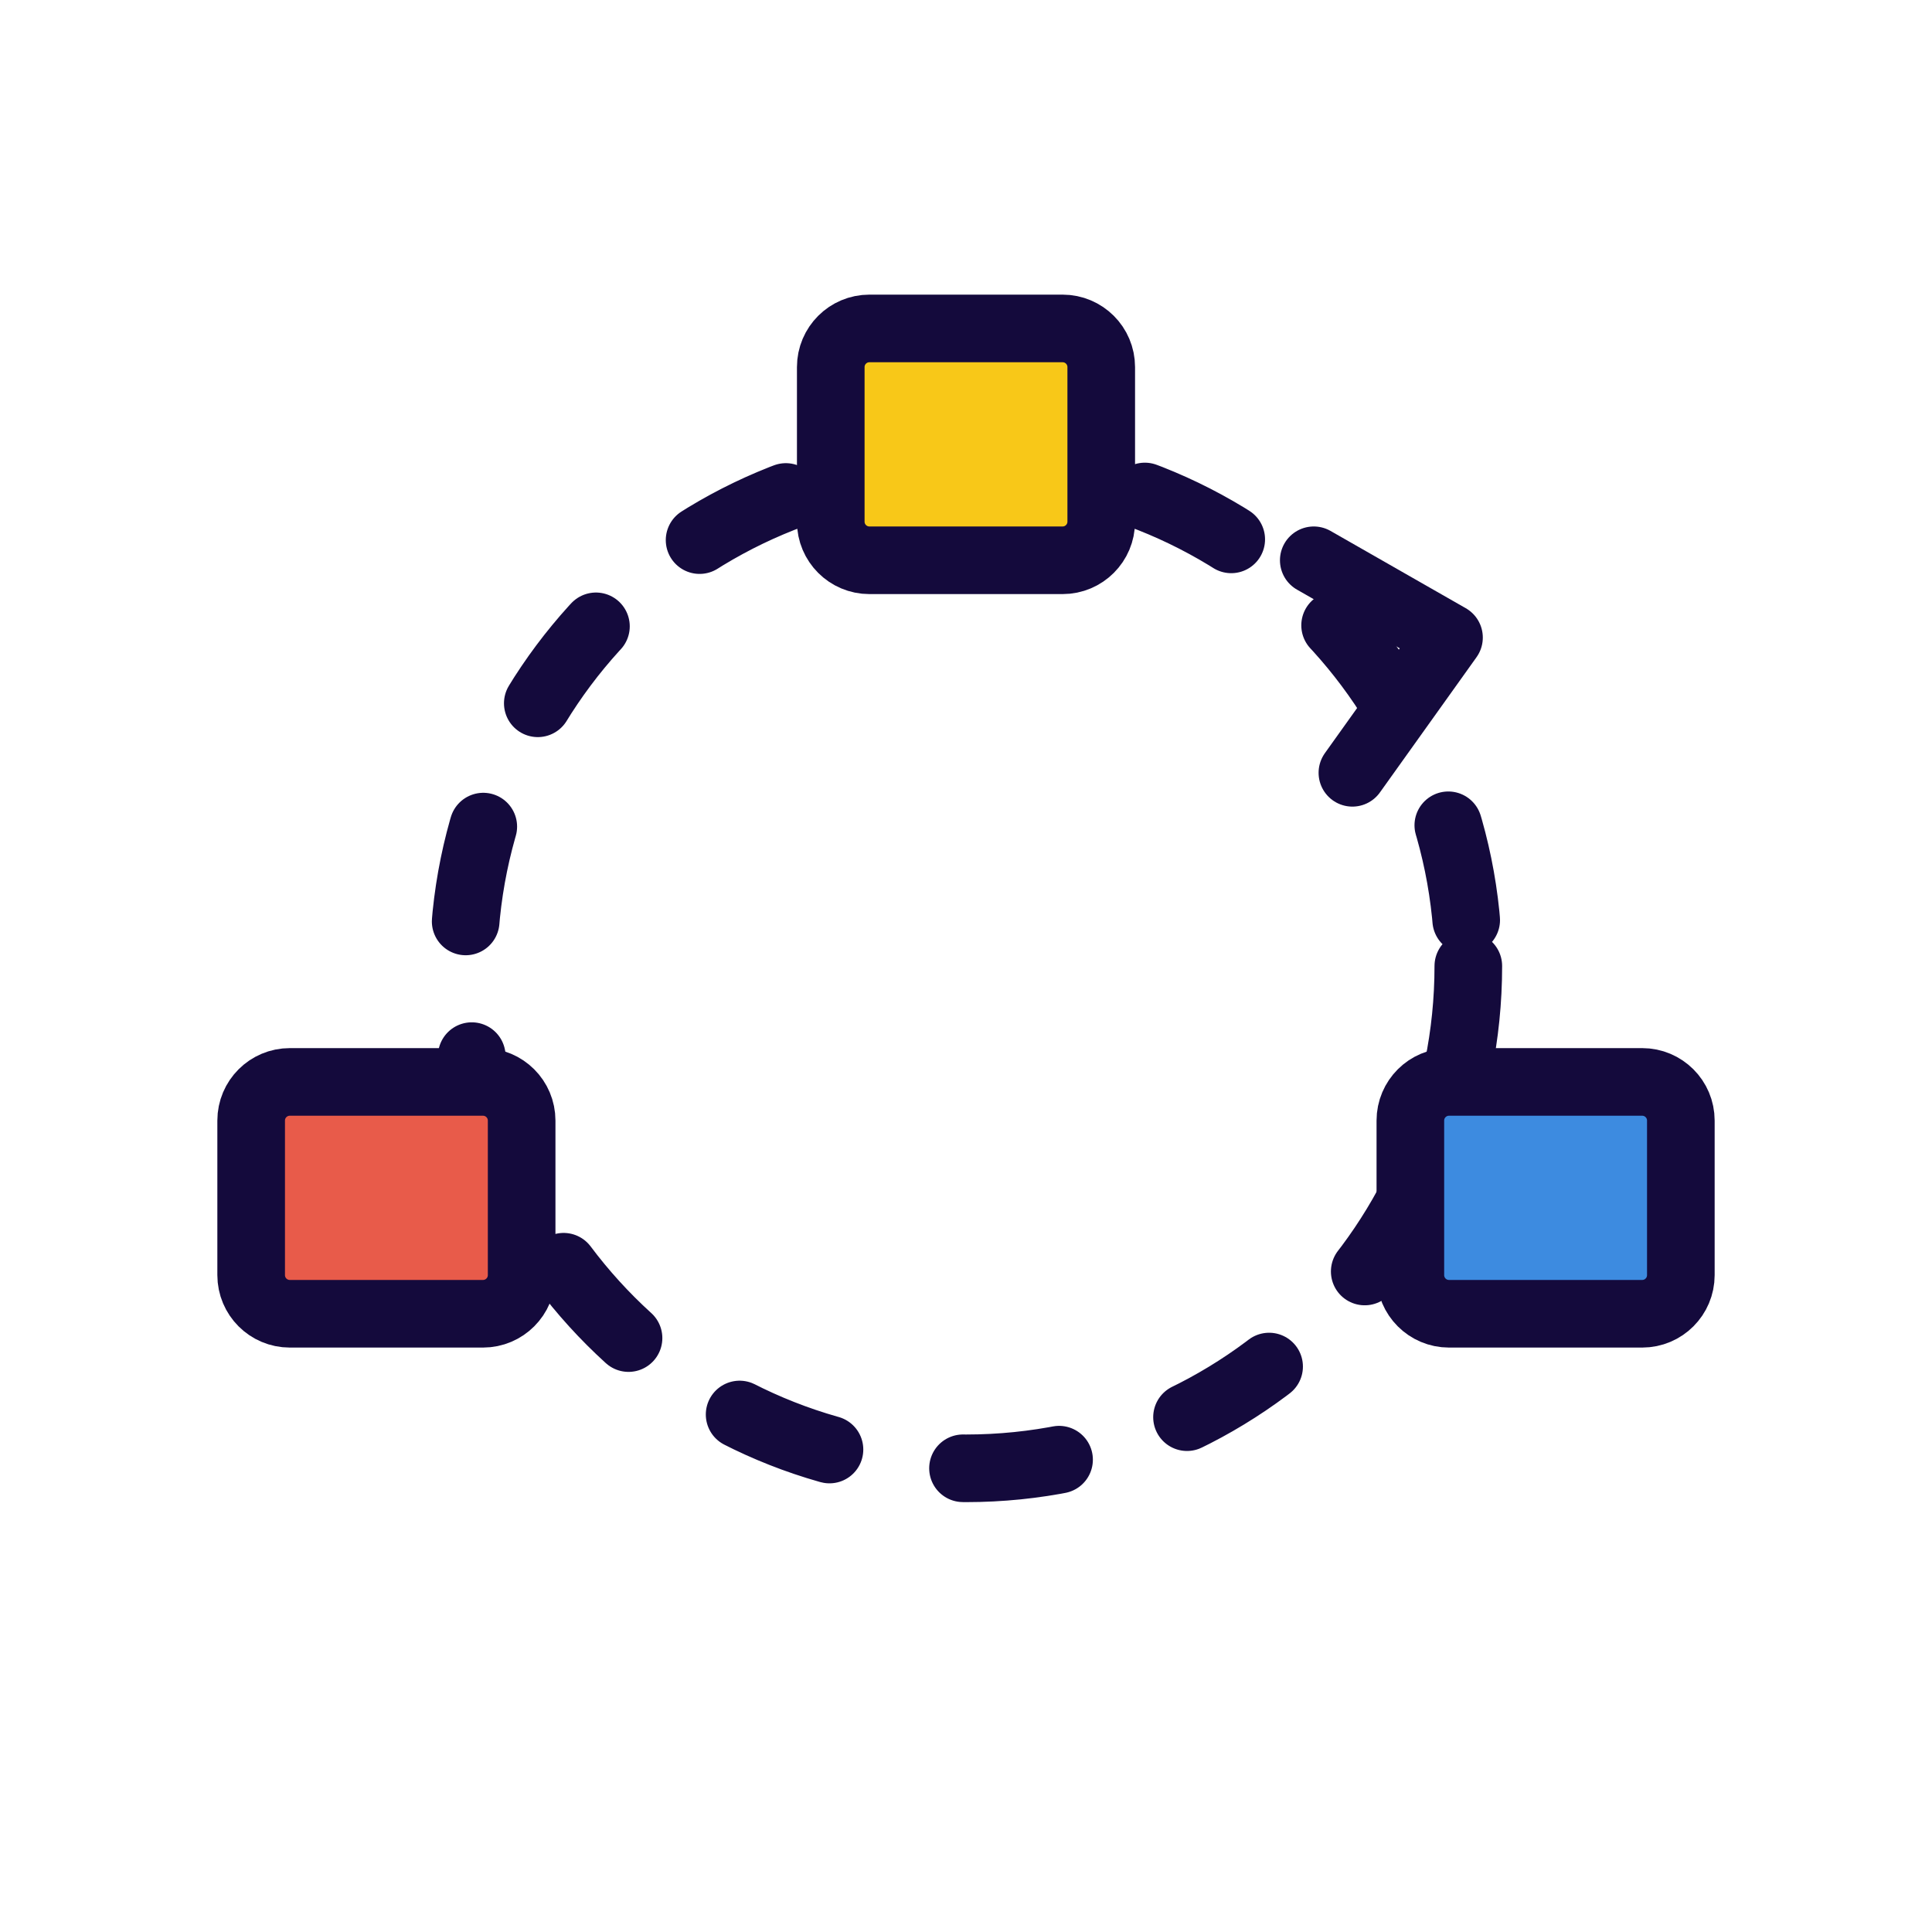
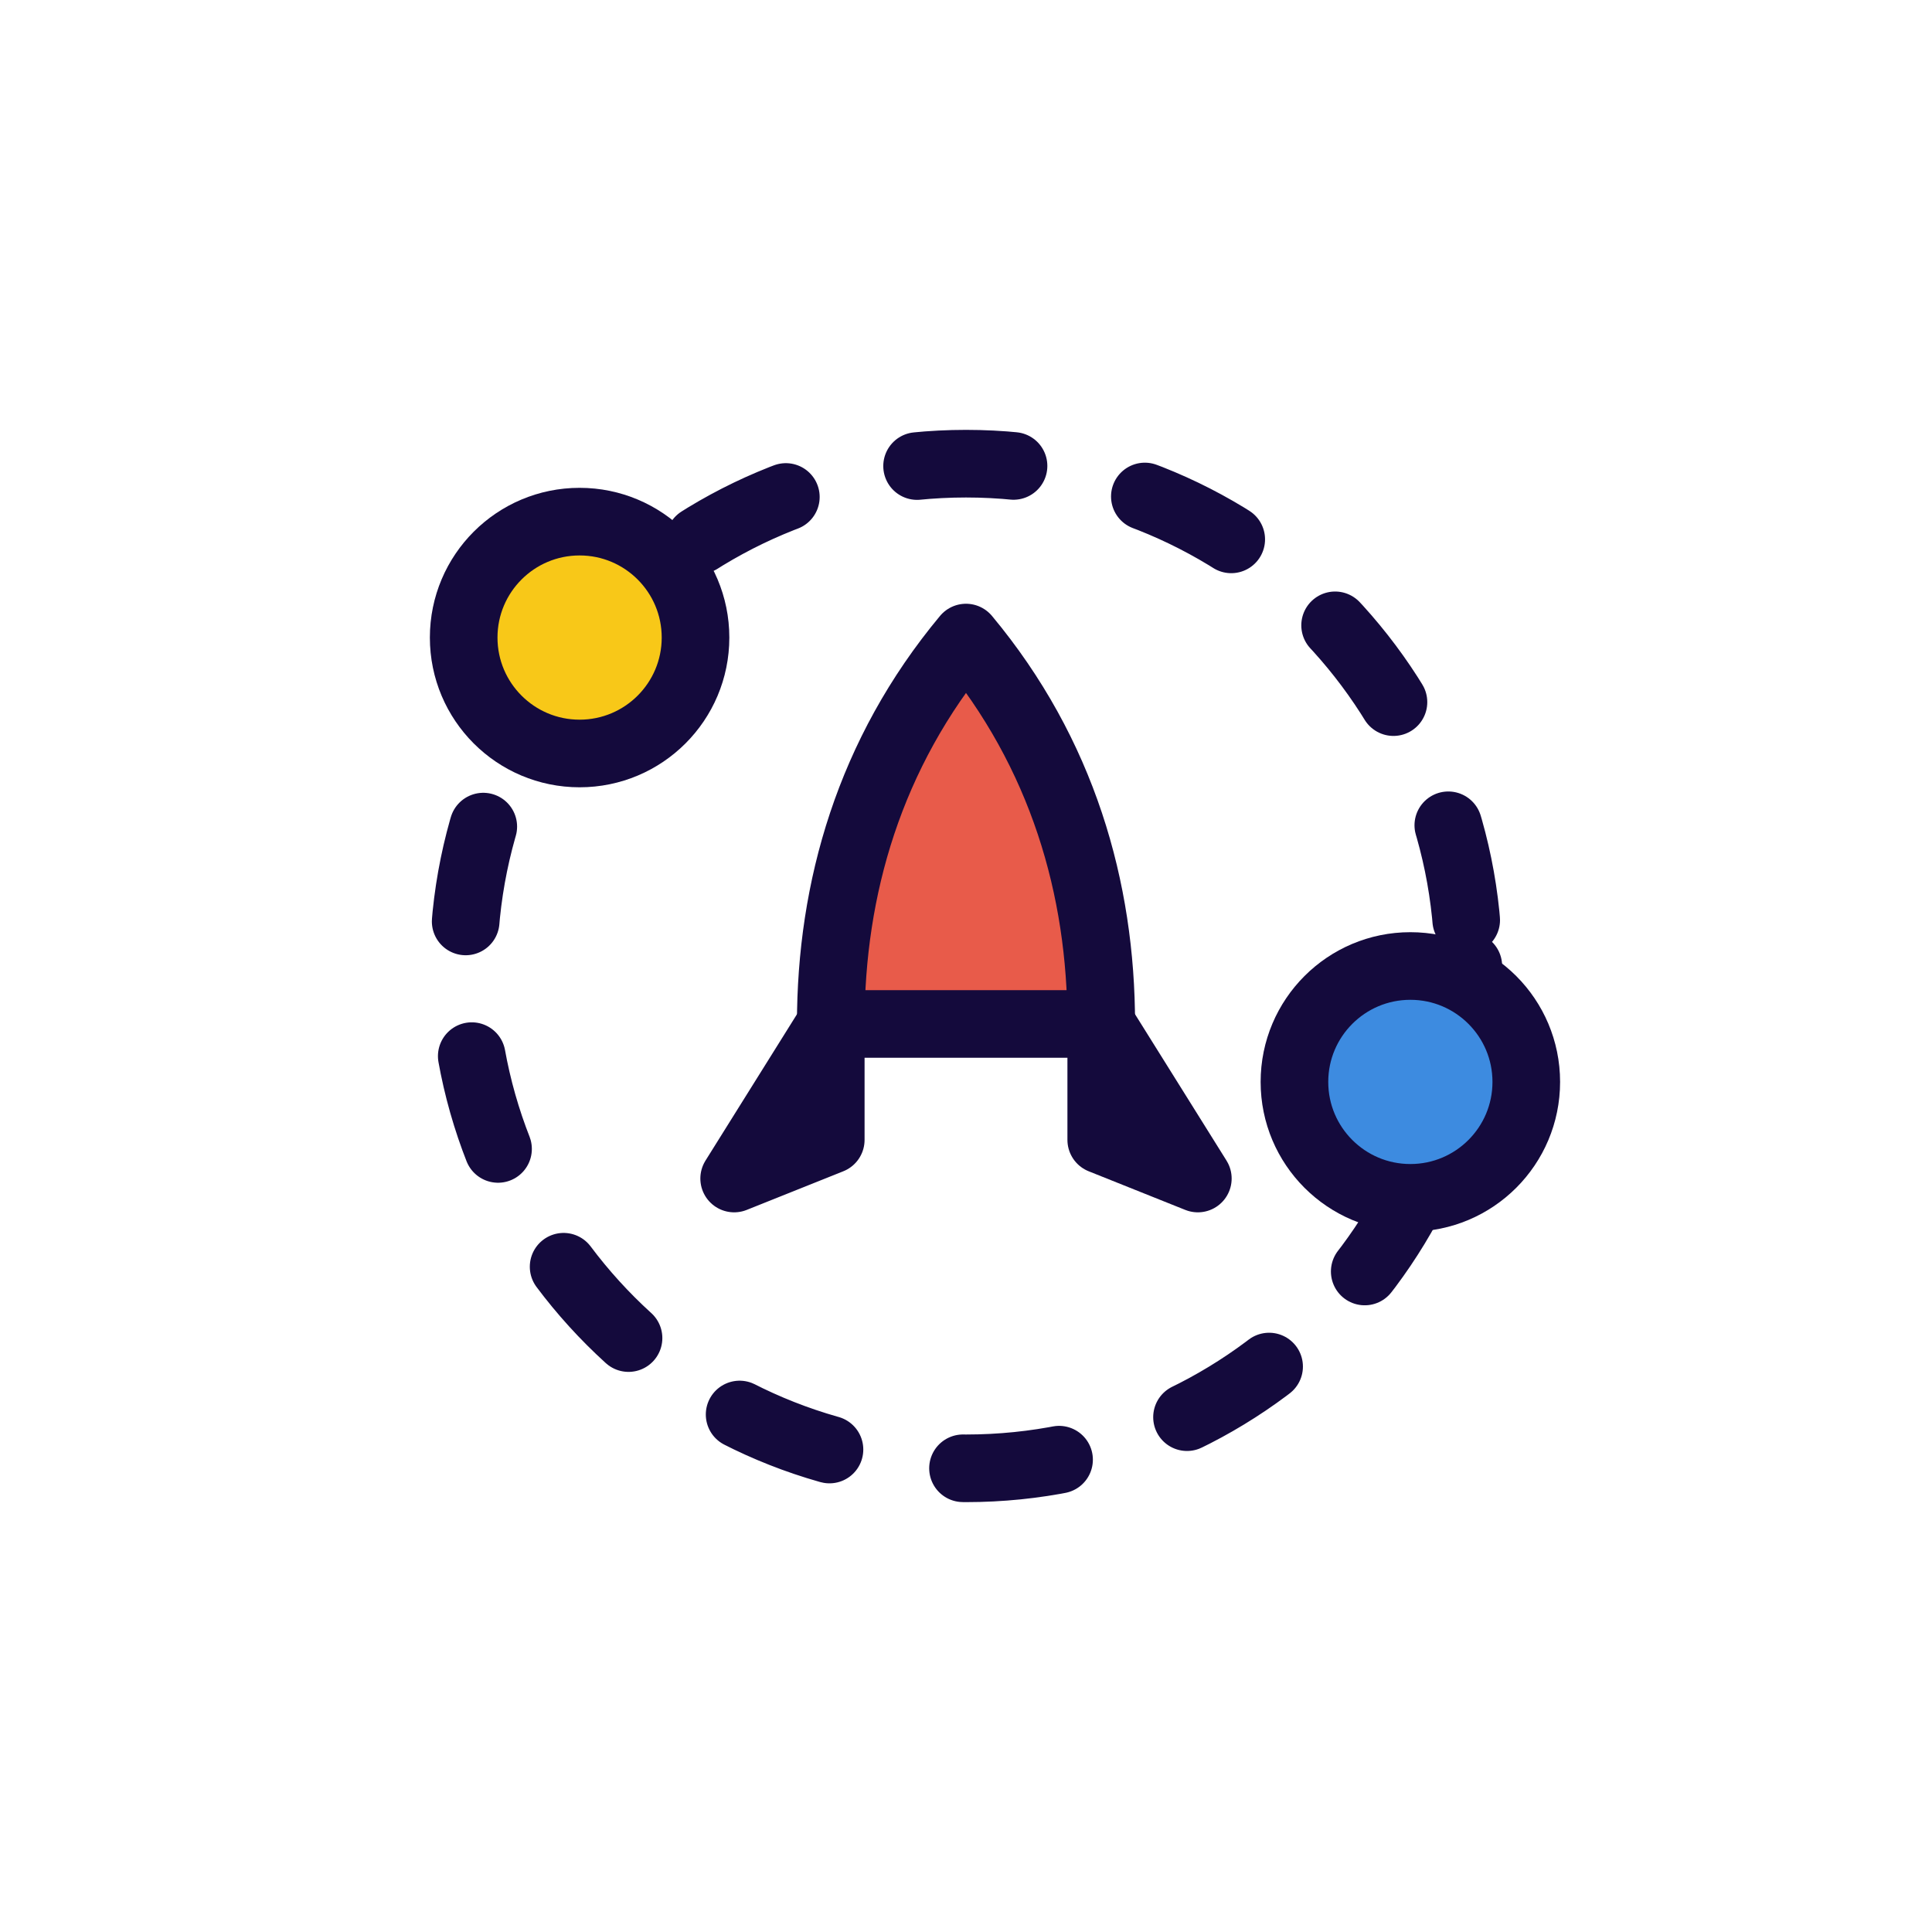
<svg xmlns="http://www.w3.org/2000/svg" viewBox="0 0 200 200" width="200" height="200">
  <g fill="none" stroke="#140A3C" stroke-width="7" stroke-linejoin="round" stroke-linecap="round">
    <circle cx="100" cy="100" r="52" stroke-dasharray="10 14" />
-     <path d="M136 58 L150 66 L140 80" />
-     <rect x="86" y="34" width="28" height="24" rx="4" fill="#F8C818" />
-     <rect x="146" y="112" width="28" height="24" rx="4" fill="#3D8BE0" />
-     <rect x="26" y="112" width="28" height="24" rx="4" fill="#E85B4A" />
+     <circle cx="60" cy="66" r="12" fill="#F8C818" />
+     <circle cx="146" cy="112" r="12" fill="#3D8BE0" />
+     <path d="M100 66 C110 78 114 92 114 106 L86 106 C86 92 90 78 100 66 Z" fill="#E85B4A" />
+     <path d="M86 106 L76 122 L86 118 Z" fill="#3D8BE0" />
+     <path d="M114 106 L124 122 L114 118 Z" fill="#3D8BE0" />
  </g>
</svg>
